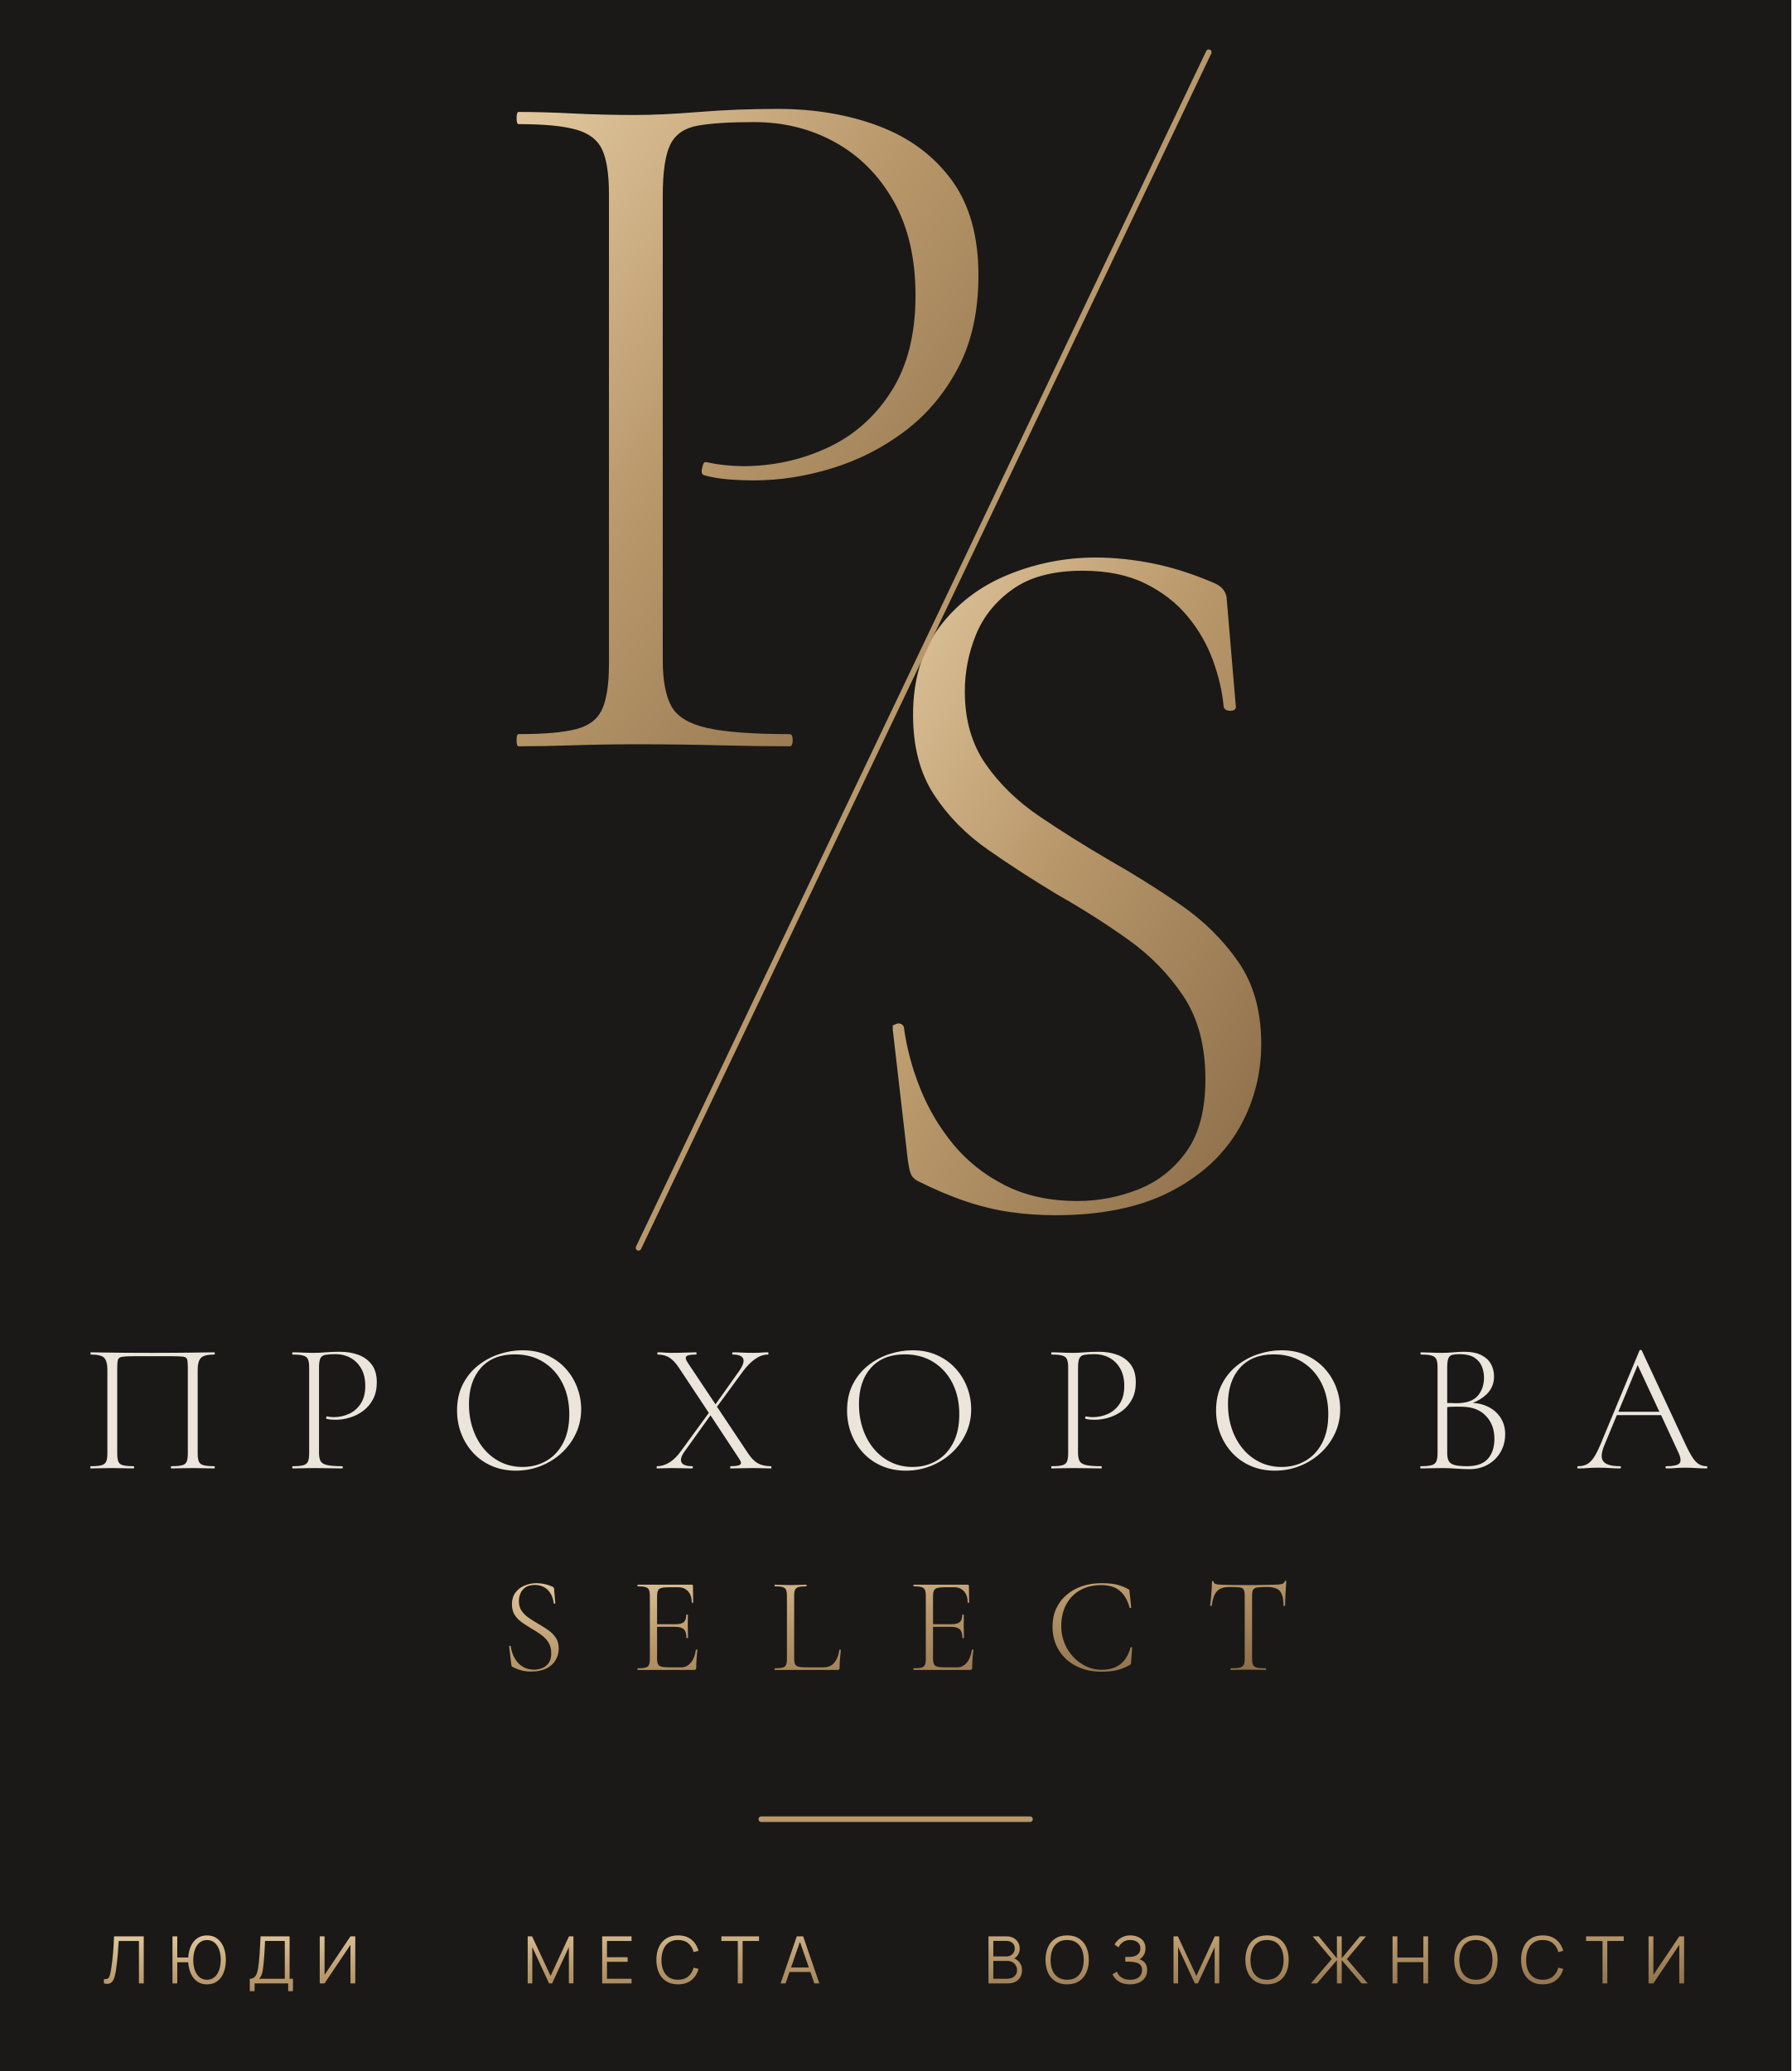
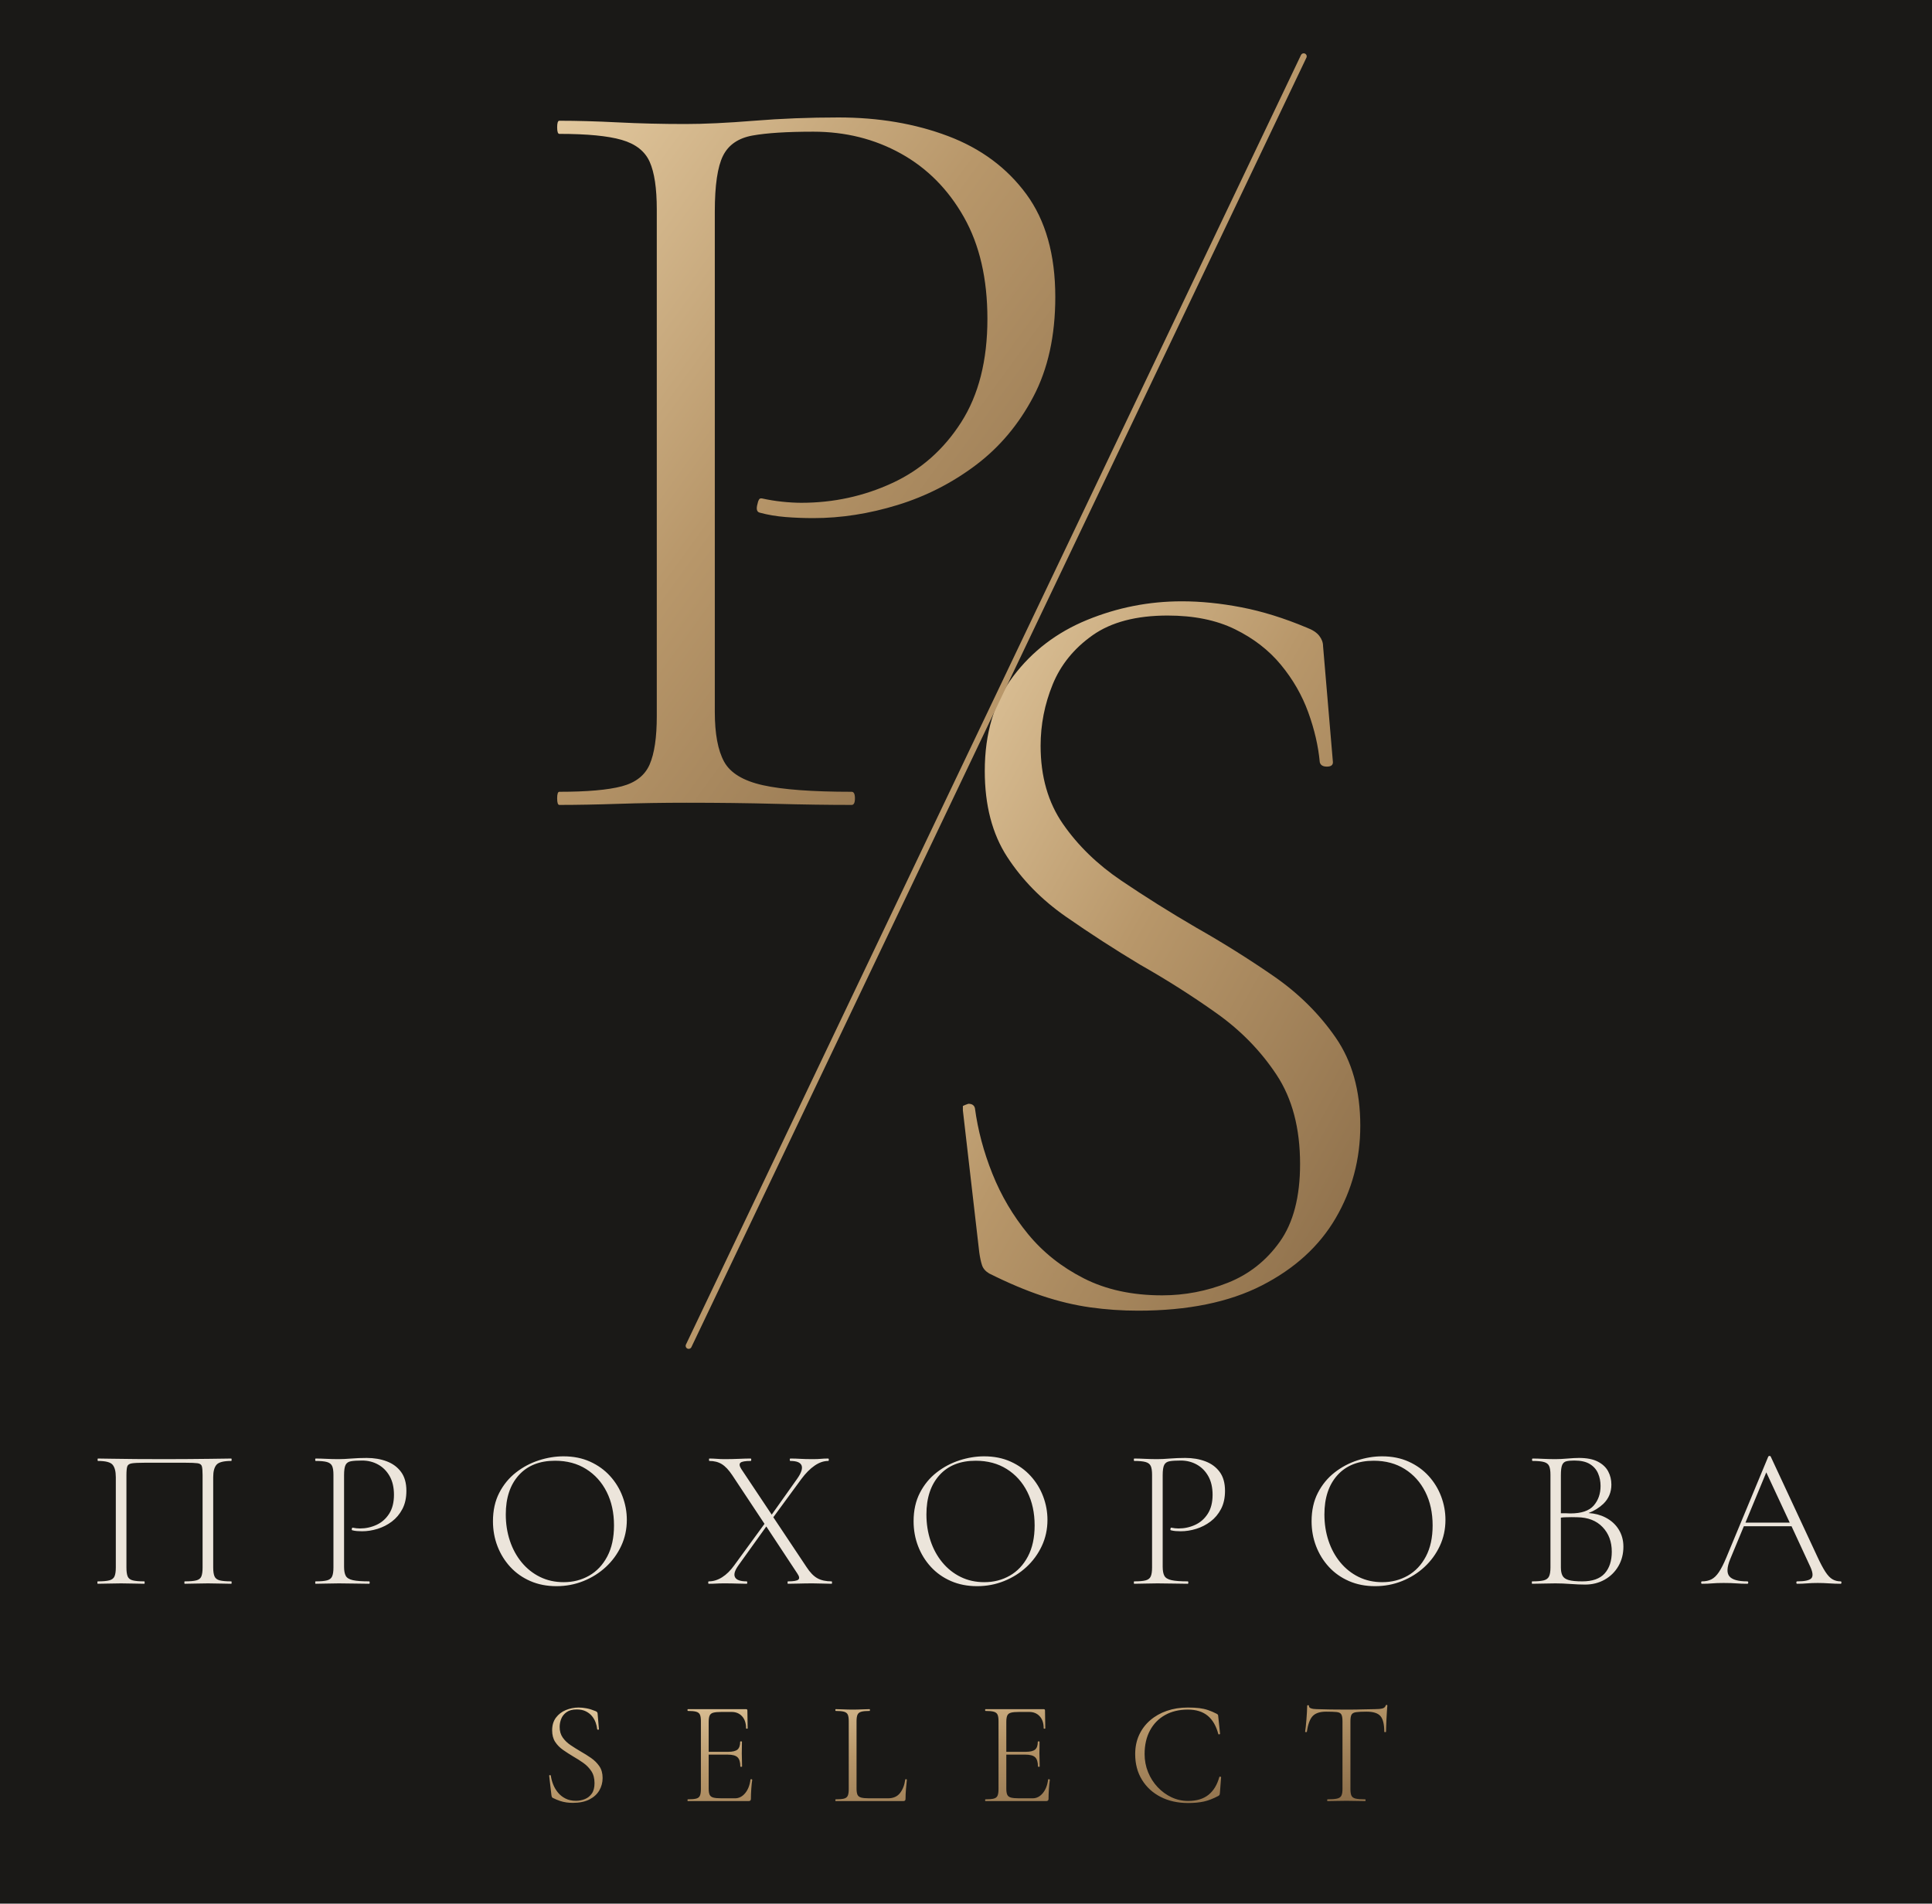
- <svg xmlns="http://www.w3.org/2000/svg" viewBox="0 0 480 555" width="480" height="555">
+ <svg xmlns="http://www.w3.org/2000/svg" viewBox="0 0 480 473" width="480" height="473">
  <defs>
    <linearGradient id="g" x1="0" y1="0" x2="1" y2="1">
      <stop offset="0" stop-color="#E2C89E" />
      <stop offset=".45" stop-color="#B8976A" />
      <stop offset="1" stop-color="#8A6C48" />
    </linearGradient>
  </defs>
  <style>.lg-ink{fill:#ECE5DB}.lg-br{fill:url(#g)}.lg-brs{stroke:#B8976A;stroke-width:1.5;stroke-linecap:round}</style>
-   <rect width="480" height="555" fill="#1A1917" />
+   <rect width="480" height="473" fill="#1A1917" />
  <g class="lg-br" transform="translate(127.0,200.0)">
    <path d="M50.592 -23.12Q50.592 -14.96 52.904 -10.744Q55.216 -6.528 62.56 -4.896Q69.904 -3.264 84.592 -3.264Q85.408 -3.264 85.408 -1.632Q85.408 0.0 84.592 0.0Q75.888 0.0 65.688 -0.272Q55.488 -0.544 43.52 -0.544Q34.816 -0.544 26.656 -0.272Q18.496 0.0 11.968 0.0Q11.424 0.0 11.424 -1.632Q11.424 -3.264 11.968 -3.264Q22.304 -3.264 27.472 -4.624Q32.64 -5.984 34.408 -10.064Q36.176 -14.144 36.176 -22.032V-147.968Q36.176 -155.856 34.408 -159.8Q32.64 -163.744 27.472 -165.24Q22.304 -166.736 11.968 -166.736Q11.424 -166.736 11.424 -168.368Q11.424 -170.0 11.968 -170.0Q18.496 -170.0 26.52 -169.592Q34.544 -169.184 43.248 -169.184Q50.32 -169.184 60.384 -170.0Q70.448 -170.816 81.328 -170.816Q96.288 -170.816 108.528 -166.192Q120.768 -161.568 127.976 -151.776Q135.184 -141.984 135.184 -126.208Q135.184 -111.792 129.744 -101.456Q124.304 -91.12 115.464 -84.456Q106.624 -77.792 96.016 -74.528Q85.408 -71.264 75.072 -71.264Q71.536 -71.264 68.136 -71.536Q64.736 -71.808 61.744 -72.624Q60.656 -72.896 61.2 -74.8Q61.472 -76.16 62.016 -76.16Q62.016 -76.16 62.288 -76.16Q64.736 -75.616 67.32 -75.344Q69.904 -75.072 72.08 -75.072Q84.048 -75.072 94.656 -79.968Q105.264 -84.864 111.792 -95.064Q118.32 -105.264 118.32 -120.768Q118.32 -135.728 112.472 -146.064Q106.624 -156.4 96.832 -161.84Q87.04 -167.28 75.072 -167.28Q65.28 -167.28 59.976 -166.328Q54.672 -165.376 52.632 -161.296Q50.592 -157.216 50.592 -147.424Z" />
  </g>
  <g class="lg-br" transform="translate(221.0,322.4)">
    <path d="M37.536 -137.088Q37.536 -125.664 43.112 -117.64Q48.688 -109.616 57.528 -103.632Q66.368 -97.648 76.16 -91.936Q86.224 -86.224 95.472 -79.832Q104.72 -73.44 110.84 -64.6Q116.96 -55.76 116.96 -42.704Q116.96 -30.192 110.84 -19.72Q104.72 -9.248 92.48 -2.992Q80.24 3.264 61.744 3.264Q55.76 3.264 49.912 2.448Q44.064 1.632 37.944 -0.408Q31.824 -2.448 24.752 -5.984Q23.392 -6.8 22.984 -8.024Q22.576 -9.248 22.304 -11.152L18.224 -46.512Q18.224 -47.056 18.224 -47.6Q18.768 -47.872 19.584 -48.144Q20.944 -48.144 21.216 -47.056Q22.304 -38.896 25.568 -30.736Q28.832 -22.576 34.408 -15.776Q39.984 -8.976 48.28 -4.76Q56.576 -0.544 67.728 -0.544Q76.16 -0.544 84.048 -3.672Q91.936 -6.8 96.968 -13.872Q102 -20.944 102 -33.184Q102 -46.512 96.152 -55.352Q90.304 -64.192 81.328 -70.584Q72.352 -76.976 62.288 -82.688Q52.768 -88.4 43.792 -94.656Q34.816 -100.912 29.24 -109.48Q23.664 -118.048 23.664 -130.832Q23.664 -144.976 30.736 -154.36Q37.808 -163.744 49.096 -168.368Q60.384 -172.992 72.624 -172.992Q79.696 -172.992 87.448 -171.496Q95.2 -170.0 103.632 -166.464Q105.808 -165.648 106.76 -164.424Q107.712 -163.2 107.712 -161.84L110.16 -133.008Q110.16 -131.92 108.664 -131.92Q107.168 -131.92 106.896 -133.008Q106.352 -138.992 104.04 -145.384Q101.728 -151.776 97.24 -157.216Q92.752 -162.656 85.816 -166.056Q78.88 -169.456 69.088 -169.456Q57.392 -169.456 50.456 -164.56Q43.52 -159.664 40.528 -152.32Q37.536 -144.976 37.536 -137.088Z" />
  </g>
  <line class="lg-brs" x1="171.1" y1="334.4" x2="323.9" y2="14.0" />
  <g class="lg-ink">
    <g transform="translate(22.50,393.52)">
      <path d="M34.951 -0.597Q35.051 -0.597 35.051 -0.299Q35.051 0.0 34.951 0.0Q33.756 0.0 32.263 -0.05Q30.769 -0.1 29.176 -0.1Q27.483 -0.1 26.039 -0.05Q24.595 0.0 23.4 0.0Q23.301 0.0 23.301 -0.299Q23.301 -0.597 23.4 -0.597Q25.342 -0.597 26.288 -0.846Q27.234 -1.095 27.533 -1.842Q27.832 -2.589 27.832 -4.033V-26.985Q27.832 -28.529 27.657 -29.176Q27.483 -29.823 26.587 -29.948Q25.691 -30.072 23.6 -30.072H13.393Q11.202 -30.072 10.256 -29.923Q9.31 -29.773 9.111 -29.126Q8.912 -28.479 8.912 -26.985V-4.033Q8.912 -2.589 9.211 -1.842Q9.51 -1.095 10.48 -0.846Q11.451 -0.597 13.343 -0.597Q13.443 -0.597 13.443 -0.299Q13.443 0.0 13.343 0.0Q12.148 0.0 10.729 -0.05Q9.31 -0.1 7.568 -0.1Q5.975 -0.1 4.481 -0.05Q2.987 0.0 1.792 0.0Q1.693 0.0 1.693 -0.299Q1.693 -0.597 1.792 -0.597Q3.684 -0.597 4.655 -0.846Q5.626 -1.095 5.95 -1.842Q6.273 -2.589 6.273 -4.033V-26.487Q6.273 -28.628 5.477 -29.574Q4.68 -30.52 1.842 -30.52Q1.743 -30.52 1.743 -30.819Q1.743 -31.118 1.842 -31.118Q2.689 -31.118 5.203 -31.068Q7.717 -31.018 11.252 -30.993Q14.787 -30.968 18.571 -30.968Q21.608 -30.968 24.396 -30.993Q27.184 -31.018 29.45 -31.043Q31.715 -31.068 33.184 -31.093Q34.653 -31.118 34.951 -31.118Q35.051 -31.118 35.051 -30.819Q35.051 -30.52 34.951 -30.52Q32.113 -30.52 31.292 -29.574Q30.47 -28.628 30.47 -26.487V-4.033Q30.47 -2.589 30.794 -1.842Q31.118 -1.095 32.089 -0.846Q33.059 -0.597 34.951 -0.597Z M62.982 -4.232Q62.982 -2.738 63.405 -1.967Q63.829 -1.195 65.173 -0.896Q66.517 -0.597 69.206 -0.597Q69.355 -0.597 69.355 -0.299Q69.355 0.0 69.206 0.0Q67.612 0.0 65.745 -0.05Q63.878 -0.1 61.688 -0.1Q60.094 -0.1 58.601 -0.05Q57.107 0.0 55.912 0.0Q55.813 0.0 55.813 -0.299Q55.813 -0.597 55.912 -0.597Q57.804 -0.597 58.75 -0.846Q59.696 -1.095 60.02 -1.842Q60.343 -2.589 60.343 -4.033V-27.085Q60.343 -28.529 60.02 -29.251Q59.696 -29.973 58.75 -30.246Q57.804 -30.52 55.912 -30.52Q55.813 -30.52 55.813 -30.819Q55.813 -31.118 55.912 -31.118Q57.107 -31.118 58.576 -31.043Q60.045 -30.968 61.638 -30.968Q62.932 -30.968 64.775 -31.118Q66.617 -31.267 68.608 -31.267Q71.347 -31.267 73.587 -30.421Q75.828 -29.574 77.147 -27.782Q78.466 -25.989 78.466 -23.102Q78.466 -20.463 77.471 -18.571Q76.475 -16.679 74.857 -15.459Q73.239 -14.239 71.297 -13.642Q69.355 -13.045 67.463 -13.045Q66.816 -13.045 66.193 -13.094Q65.571 -13.144 65.023 -13.293Q64.824 -13.343 64.924 -13.692Q64.974 -13.941 65.073 -13.941Q65.073 -13.941 65.123 -13.941Q65.571 -13.841 66.044 -13.791Q66.517 -13.742 66.915 -13.742Q69.106 -13.742 71.048 -14.638Q72.99 -15.534 74.185 -17.401Q75.379 -19.268 75.379 -22.106Q75.379 -24.844 74.309 -26.736Q73.239 -28.628 71.446 -29.624Q69.654 -30.62 67.463 -30.62Q65.671 -30.62 64.7 -30.446Q63.729 -30.271 63.356 -29.524Q62.982 -28.778 62.982 -26.985Z M115.758 0.597Q112.173 0.597 109.26 -0.672Q106.348 -1.942 104.282 -4.182Q102.215 -6.423 101.095 -9.335Q99.975 -12.248 99.975 -15.534Q99.975 -19.567 101.543 -22.604Q103.111 -25.641 105.7 -27.657Q108.289 -29.674 111.376 -30.67Q114.463 -31.665 117.5 -31.665Q121.185 -31.665 124.097 -30.346Q127.01 -29.027 129.051 -26.786Q131.092 -24.546 132.163 -21.708Q133.233 -18.87 133.233 -15.882Q133.233 -12.397 131.839 -9.41Q130.445 -6.423 128.031 -4.182Q125.616 -1.942 122.454 -0.672Q119.293 0.597 115.758 0.597ZM117.55 -0.398Q121.035 -0.398 123.873 -2.016Q126.711 -3.635 128.379 -6.796Q130.047 -9.958 130.047 -14.488Q130.047 -19.218 128.23 -22.828Q126.412 -26.438 123.126 -28.504Q119.84 -30.57 115.409 -30.57Q109.634 -30.57 106.398 -26.985Q103.161 -23.4 103.161 -17.227Q103.161 -13.742 104.182 -10.68Q105.203 -7.618 107.119 -5.302Q109.036 -2.987 111.675 -1.693Q114.314 -0.398 117.55 -0.398Z M173.263 0.0Q173.164 0.0 173.164 -0.299Q173.164 -0.597 173.263 -0.597Q175.304 -0.597 175.827 -1.021Q176.35 -1.444 175.603 -2.539L167.886 -14.239L160.965 -4.581Q159.571 -2.639 160.119 -1.618Q160.667 -0.597 163.007 -0.597Q163.156 -0.597 163.156 -0.299Q163.156 0.0 163.007 0.0Q161.712 0.0 160.542 -0.05Q159.372 -0.1 157.43 -0.1Q156.186 -0.1 155.439 -0.05Q154.692 0.0 153.597 0.0Q153.447 0.0 153.447 -0.299Q153.447 -0.597 153.597 -0.597Q155.29 -0.597 156.908 -1.618Q158.526 -2.639 159.92 -4.581L167.438 -14.887L159.422 -26.985Q158.128 -28.927 156.833 -29.724Q155.539 -30.52 153.746 -30.52Q153.647 -30.52 153.647 -30.819Q153.647 -31.118 153.746 -31.118Q154.642 -31.118 155.613 -31.043Q156.584 -30.968 157.43 -30.968Q159.422 -30.968 161.09 -31.043Q162.758 -31.118 164.003 -31.118Q164.152 -31.118 164.152 -30.819Q164.152 -30.52 164.003 -30.52Q161.961 -30.52 161.463 -30.072Q160.965 -29.624 161.662 -28.529L169.23 -17.177L175.553 -26.089Q177.097 -28.28 176.649 -29.4Q176.201 -30.52 173.861 -30.52Q173.711 -30.52 173.711 -30.819Q173.711 -31.118 173.861 -31.118Q175.155 -31.118 176.35 -31.043Q177.545 -30.968 179.437 -30.968Q180.682 -30.968 181.428 -31.043Q182.175 -31.118 183.271 -31.118Q183.42 -31.118 183.42 -30.819Q183.42 -30.52 183.271 -30.52Q181.578 -30.52 179.885 -29.35Q178.192 -28.18 176.599 -26.039L169.629 -16.53L177.893 -4.132Q179.188 -2.141 180.582 -1.369Q181.976 -0.597 184.117 -0.597Q184.217 -0.597 184.217 -0.299Q184.217 0.0 184.117 0.0Q183.121 0.0 181.926 -0.05Q180.731 -0.1 179.437 -0.1Q177.495 -0.1 176.026 -0.05Q174.558 0.0 173.263 0.0Z M220.263 0.597Q216.678 0.597 213.766 -0.672Q210.853 -1.942 208.787 -4.182Q206.721 -6.423 205.601 -9.335Q204.48 -12.248 204.48 -15.534Q204.48 -19.567 206.049 -22.604Q207.617 -25.641 210.206 -27.657Q212.795 -29.674 215.882 -30.67Q218.969 -31.665 222.006 -31.665Q225.69 -31.665 228.603 -30.346Q231.515 -29.027 233.557 -26.786Q235.598 -24.546 236.668 -21.708Q237.739 -18.87 237.739 -15.882Q237.739 -12.397 236.345 -9.41Q234.951 -6.423 232.536 -4.182Q230.121 -1.942 226.96 -0.672Q223.798 0.597 220.263 0.597ZM222.056 -0.398Q225.541 -0.398 228.379 -2.016Q231.217 -3.635 232.885 -6.796Q234.552 -9.958 234.552 -14.488Q234.552 -19.218 232.735 -22.828Q230.918 -26.438 227.632 -28.504Q224.346 -30.57 219.915 -30.57Q214.139 -30.57 210.903 -26.985Q207.667 -23.4 207.667 -17.227Q207.667 -13.742 208.687 -10.68Q209.708 -7.618 211.625 -5.302Q213.542 -2.987 216.181 -1.693Q218.819 -0.398 222.056 -0.398Z M266.367 -4.232Q266.367 -2.738 266.79 -1.967Q267.214 -1.195 268.558 -0.896Q269.902 -0.597 272.591 -0.597Q272.74 -0.597 272.74 -0.299Q272.74 0.0 272.591 0.0Q270.997 0.0 269.13 -0.05Q267.263 -0.1 265.073 -0.1Q263.479 -0.1 261.986 -0.05Q260.492 0.0 259.297 0.0Q259.198 0.0 259.198 -0.299Q259.198 -0.597 259.297 -0.597Q261.189 -0.597 262.135 -0.846Q263.081 -1.095 263.405 -1.842Q263.728 -2.589 263.728 -4.033V-27.085Q263.728 -28.529 263.405 -29.251Q263.081 -29.973 262.135 -30.246Q261.189 -30.52 259.297 -30.52Q259.198 -30.52 259.198 -30.819Q259.198 -31.118 259.297 -31.118Q260.492 -31.118 261.961 -31.043Q263.43 -30.968 265.023 -30.968Q266.317 -30.968 268.16 -31.118Q270.002 -31.267 271.993 -31.267Q274.732 -31.267 276.972 -30.421Q279.213 -29.574 280.532 -27.782Q281.851 -25.989 281.851 -23.102Q281.851 -20.463 280.856 -18.571Q279.86 -16.679 278.242 -15.459Q276.624 -14.239 274.682 -13.642Q272.74 -13.045 270.848 -13.045Q270.201 -13.045 269.579 -13.094Q268.956 -13.144 268.408 -13.293Q268.209 -13.343 268.309 -13.692Q268.359 -13.941 268.458 -13.941Q268.458 -13.941 268.508 -13.941Q268.956 -13.841 269.429 -13.791Q269.902 -13.742 270.3 -13.742Q272.491 -13.742 274.433 -14.638Q276.375 -15.534 277.57 -17.401Q278.764 -19.268 278.764 -22.106Q278.764 -24.844 277.694 -26.736Q276.624 -28.628 274.831 -29.624Q273.039 -30.62 270.848 -30.62Q269.056 -30.62 268.085 -30.446Q267.114 -30.271 266.741 -29.524Q266.367 -28.778 266.367 -26.985Z M319.143 0.597Q315.558 0.597 312.645 -0.672Q309.733 -1.942 307.667 -4.182Q305.6 -6.423 304.48 -9.335Q303.36 -12.248 303.36 -15.534Q303.36 -19.567 304.928 -22.604Q306.497 -25.641 309.085 -27.657Q311.674 -29.674 314.761 -30.67Q317.848 -31.665 320.885 -31.665Q324.57 -31.665 327.482 -30.346Q330.395 -29.027 332.436 -26.786Q334.478 -24.546 335.548 -21.708Q336.618 -18.87 336.618 -15.882Q336.618 -12.397 335.224 -9.41Q333.83 -6.423 331.416 -4.182Q329.001 -1.942 325.839 -0.672Q322.678 0.597 319.143 0.597ZM320.935 -0.398Q324.42 -0.398 327.258 -2.016Q330.096 -3.635 331.764 -6.796Q333.432 -9.958 333.432 -14.488Q333.432 -19.218 331.615 -22.828Q329.797 -26.438 326.511 -28.504Q323.225 -30.57 318.794 -30.57Q313.019 -30.57 309.783 -26.985Q306.546 -23.4 306.546 -17.227Q306.546 -13.742 307.567 -10.68Q308.588 -7.618 310.504 -5.302Q312.421 -2.987 315.06 -1.693Q317.699 -0.398 320.935 -0.398Z M372.167 -17.575Q374.507 -17.426 376.349 -16.48Q378.49 -15.385 379.66 -13.493Q380.83 -11.601 380.83 -9.211Q380.83 -6.522 379.586 -4.381Q378.341 -2.24 376.175 -1.021Q374.009 0.199 371.321 0.199Q369.678 0.199 367.686 0.05Q365.695 -0.1 363.952 -0.1Q362.359 -0.1 360.865 -0.05Q359.372 0.0 358.177 0.0Q358.077 0.0 358.077 -0.299Q358.077 -0.597 358.177 -0.597Q360.069 -0.597 361.04 -0.846Q362.01 -1.095 362.359 -1.842Q362.707 -2.589 362.707 -4.033V-27.085Q362.707 -28.529 362.384 -29.251Q362.06 -29.973 361.114 -30.246Q360.168 -30.52 358.276 -30.52Q358.127 -30.52 358.127 -30.819Q358.127 -31.118 358.276 -31.118Q359.421 -31.118 360.89 -31.043Q362.359 -30.968 363.952 -30.968Q365.247 -30.968 366.964 -31.118Q368.682 -31.267 369.777 -31.267Q372.715 -31.267 374.482 -30.346Q376.25 -29.425 377.046 -27.931Q377.843 -26.438 377.843 -24.645Q377.843 -21.807 375.852 -19.866Q374.258 -18.372 372.167 -17.575ZM370.624 -0.597Q374.408 -0.597 376.175 -2.564Q377.943 -4.531 377.943 -7.966Q377.943 -11.7 375.652 -14.09Q373.362 -16.48 369.379 -16.53Q367.985 -16.579 366.641 -16.53Q365.993 -16.53 365.296 -16.43V-4.033Q365.296 -2.788 365.695 -2.016Q366.093 -1.245 367.238 -0.921Q368.383 -0.597 370.624 -0.597ZM368.632 -30.62Q367.437 -30.62 366.691 -30.446Q365.944 -30.271 365.62 -29.524Q365.296 -28.778 365.296 -26.985V-17.525Q365.944 -17.525 366.442 -17.525Q367.487 -17.476 367.636 -17.476Q371.769 -17.476 373.462 -19.442Q375.155 -21.409 375.155 -24.297Q375.155 -25.989 374.532 -27.433Q373.91 -28.877 372.491 -29.748Q371.072 -30.62 368.632 -30.62Z M434.801 -0.597Q435.0 -0.597 435.0 -0.299Q435.0 0.0 434.801 0.0Q433.407 0.0 431.938 -0.1Q430.469 -0.199 429.125 -0.199Q427.582 -0.199 426.461 -0.1Q425.341 0.0 423.997 0.0Q423.798 0.0 423.798 -0.299Q423.798 -0.597 423.997 -0.597Q426.785 -0.597 427.507 -1.344Q428.229 -2.091 427.283 -4.182L422.603 -14.289H410.753L407.368 -6.124Q406.123 -3.087 407.168 -1.842Q408.214 -0.597 411.6 -0.597Q411.848 -0.597 411.848 -0.299Q411.848 0.0 411.6 0.0Q410.106 0.0 408.861 -0.1Q407.616 -0.199 405.725 -0.199Q403.982 -0.199 402.911 -0.1Q401.841 0.0 400.347 0.0Q400.148 0.0 400.148 -0.299Q400.148 -0.597 400.347 -0.597Q401.692 -0.597 402.687 -1.095Q403.683 -1.593 404.554 -2.888Q405.426 -4.182 406.422 -6.572L416.827 -31.616Q416.927 -31.765 417.151 -31.765Q417.375 -31.765 417.425 -31.616L428.976 -6.821Q430.121 -4.332 431.017 -2.962Q431.913 -1.593 432.809 -1.095Q433.706 -0.597 434.801 -0.597ZM422.155 -15.185 416.329 -27.682 411.151 -15.185Z" />
    </g>
  </g>
  <g class="lg-br">
    <g transform="translate(134.00,447.52)">
      <path d="M5.044 -18.422Q5.044 -16.887 5.793 -15.809Q6.543 -14.73 7.731 -13.926Q8.919 -13.122 10.234 -12.354Q11.587 -11.587 12.83 -10.728Q14.072 -9.869 14.895 -8.681Q15.717 -7.493 15.717 -5.739Q15.717 -4.057 14.895 -2.65Q14.072 -1.243 12.428 -0.402Q10.783 0.439 8.297 0.439Q7.493 0.439 6.707 0.329Q5.921 0.219 5.099 -0.055Q4.277 -0.329 3.326 -0.804Q3.143 -0.914 3.089 -1.078Q3.034 -1.243 2.997 -1.499L2.449 -6.25Q2.449 -6.323 2.449 -6.397Q2.522 -6.433 2.632 -6.47Q2.814 -6.47 2.851 -6.323Q2.997 -5.227 3.436 -4.13Q3.874 -3.034 4.624 -2.12Q5.373 -1.206 6.488 -0.64Q7.603 -0.073 9.101 -0.073Q10.234 -0.073 11.294 -0.493Q12.354 -0.914 13.031 -1.864Q13.707 -2.814 13.707 -4.459Q13.707 -6.25 12.921 -7.438Q12.135 -8.626 10.929 -9.485Q9.723 -10.344 8.37 -11.112Q7.091 -11.879 5.885 -12.72Q4.679 -13.561 3.929 -14.712Q3.18 -15.863 3.18 -17.581Q3.18 -19.482 4.13 -20.743Q5.081 -22.004 6.598 -22.626Q8.114 -23.247 9.759 -23.247Q10.71 -23.247 11.751 -23.046Q12.793 -22.845 13.926 -22.37Q14.219 -22.26 14.347 -22.096Q14.474 -21.931 14.474 -21.748L14.803 -17.874Q14.803 -17.728 14.602 -17.728Q14.401 -17.728 14.365 -17.874Q14.292 -18.678 13.981 -19.537Q13.67 -20.396 13.067 -21.127Q12.464 -21.858 11.532 -22.315Q10.6 -22.772 9.284 -22.772Q7.712 -22.772 6.78 -22.114Q5.848 -21.456 5.446 -20.469Q5.044 -19.482 5.044 -18.422Z M51.977 0.0H36.881Q36.808 0.0 36.808 -0.219Q36.808 -0.439 36.881 -0.439Q38.27 -0.439 38.964 -0.621Q39.659 -0.804 39.896 -1.352Q40.134 -1.901 40.134 -2.961V-19.884Q40.134 -20.944 39.896 -21.474Q39.659 -22.004 38.964 -22.205Q38.27 -22.406 36.881 -22.406Q36.808 -22.406 36.808 -22.626Q36.808 -22.845 36.881 -22.845H51.355Q51.684 -22.845 51.684 -22.516L51.757 -18.093Q51.757 -17.983 51.556 -17.983Q51.355 -17.983 51.355 -18.093Q51.355 -19.994 50.368 -21.072Q49.381 -22.15 47.773 -22.15H45.251Q43.899 -22.15 43.222 -21.968Q42.546 -21.785 42.309 -21.255Q42.071 -20.725 42.071 -19.665V-12.245H46.896Q48.577 -12.245 49.235 -12.811Q49.893 -13.378 49.893 -14.767Q49.893 -14.84 50.112 -14.84Q50.332 -14.84 50.332 -14.767Q50.332 -13.707 50.313 -13.122Q50.295 -12.537 50.295 -11.879Q50.295 -11.075 50.332 -10.289Q50.368 -9.503 50.368 -8.59Q50.368 -8.517 50.149 -8.517Q49.93 -8.517 49.93 -8.59Q49.93 -10.234 49.235 -10.892Q48.541 -11.55 46.786 -11.55H42.071V-3.107Q42.071 -2.083 42.309 -1.572Q42.546 -1.06 43.222 -0.877Q43.899 -0.694 45.251 -0.694H48.614Q50.076 -0.694 51.136 -1.974Q52.196 -3.253 52.452 -5.337Q52.452 -5.373 52.452 -5.373Q52.488 -5.446 52.671 -5.446Q52.89 -5.41 52.89 -5.3Q52.744 -4.35 52.653 -3.016Q52.561 -1.681 52.561 -0.548Q52.561 0.0 51.977 0.0Z M78.806 -19.848V-3.107Q78.806 -2.083 79.043 -1.572Q79.281 -1.06 79.957 -0.877Q80.633 -0.694 81.949 -0.694H86.628Q88.565 -0.694 89.588 -1.974Q90.612 -3.253 90.904 -5.337Q90.904 -5.373 90.904 -5.373Q90.941 -5.446 91.123 -5.446Q91.306 -5.41 91.306 -5.3Q91.197 -4.35 91.087 -3.016Q90.977 -1.681 90.977 -0.548Q90.977 0.0 90.429 0.0H73.615Q73.542 0.0 73.542 -0.219Q73.542 -0.439 73.615 -0.439Q75.004 -0.439 75.699 -0.621Q76.393 -0.804 76.631 -1.352Q76.868 -1.901 76.868 -2.961V-19.884Q76.868 -20.944 76.631 -21.474Q76.393 -22.004 75.699 -22.205Q75.004 -22.406 73.615 -22.406Q73.542 -22.406 73.542 -22.626Q73.542 -22.845 73.615 -22.845Q74.492 -22.845 75.571 -22.79Q76.649 -22.735 77.819 -22.735Q79.061 -22.735 80.14 -22.79Q81.218 -22.845 82.059 -22.845Q82.132 -22.845 82.132 -22.626Q82.132 -22.406 82.059 -22.406Q80.67 -22.406 79.975 -22.205Q79.281 -22.004 79.043 -21.456Q78.806 -20.908 78.806 -19.848Z M125.921 0.0H110.825Q110.752 0.0 110.752 -0.219Q110.752 -0.439 110.825 -0.439Q112.214 -0.439 112.908 -0.621Q113.603 -0.804 113.84 -1.352Q114.078 -1.901 114.078 -2.961V-19.884Q114.078 -20.944 113.84 -21.474Q113.603 -22.004 112.908 -22.205Q112.214 -22.406 110.825 -22.406Q110.752 -22.406 110.752 -22.626Q110.752 -22.845 110.825 -22.845H125.299Q125.628 -22.845 125.628 -22.516L125.701 -18.093Q125.701 -17.983 125.5 -17.983Q125.299 -17.983 125.299 -18.093Q125.299 -19.994 124.312 -21.072Q123.326 -22.15 121.717 -22.15H119.195Q117.843 -22.15 117.167 -21.968Q116.49 -21.785 116.253 -21.255Q116.015 -20.725 116.015 -19.665V-12.245H120.84Q122.521 -12.245 123.179 -12.811Q123.837 -13.378 123.837 -14.767Q123.837 -14.84 124.057 -14.84Q124.276 -14.84 124.276 -14.767Q124.276 -13.707 124.258 -13.122Q124.239 -12.537 124.239 -11.879Q124.239 -11.075 124.276 -10.289Q124.312 -9.503 124.312 -8.59Q124.312 -8.517 124.093 -8.517Q123.874 -8.517 123.874 -8.59Q123.874 -10.234 123.179 -10.892Q122.485 -11.55 120.73 -11.55H116.015V-3.107Q116.015 -2.083 116.253 -1.572Q116.49 -1.06 117.167 -0.877Q117.843 -0.694 119.195 -0.694H122.558Q124.02 -0.694 125.08 -1.974Q126.14 -3.253 126.396 -5.337Q126.396 -5.373 126.396 -5.373Q126.432 -5.446 126.615 -5.446Q126.834 -5.41 126.834 -5.3Q126.688 -4.35 126.597 -3.016Q126.506 -1.681 126.506 -0.548Q126.506 0.0 125.921 0.0Z M161.12 -23.247Q162.765 -23.247 163.953 -23.101Q165.141 -22.954 166.164 -22.607Q167.188 -22.26 168.321 -21.675Q168.54 -21.529 168.595 -21.438Q168.65 -21.346 168.686 -20.871L169.125 -16.704Q169.125 -16.631 168.942 -16.594Q168.796 -16.558 168.723 -16.594Q168.686 -16.631 168.686 -16.668Q167.882 -19.701 166.036 -21.218Q164.19 -22.735 161.12 -22.735Q157.867 -22.735 155.454 -21.383Q153.042 -20.03 151.708 -17.545Q150.374 -15.059 150.374 -11.697Q150.374 -9.321 151.233 -7.201Q152.092 -5.081 153.609 -3.472Q155.126 -1.864 157.063 -0.95Q159 -0.037 161.193 -0.037Q164.337 -0.037 166.237 -1.553Q168.138 -3.07 168.942 -5.994Q168.979 -6.104 169.18 -6.068Q169.381 -6.031 169.381 -5.958L169.088 -2.083Q169.052 -1.645 168.979 -1.535Q168.906 -1.426 168.686 -1.279Q166.749 -0.256 165.086 0.11Q163.423 0.475 161.157 0.475Q157.319 0.475 154.358 -1.042Q151.397 -2.559 149.716 -5.3Q148.034 -8.041 148.034 -11.66Q148.034 -14.292 149.003 -16.412Q149.972 -18.532 151.744 -20.067Q153.517 -21.602 155.893 -22.424Q158.269 -23.247 161.12 -23.247Z M195.479 -22.223Q193.176 -22.223 192.134 -21.127Q191.092 -20.03 190.69 -17.216Q190.69 -17.143 190.471 -17.143Q190.252 -17.143 190.252 -17.216Q190.325 -17.654 190.416 -18.495Q190.508 -19.336 190.581 -20.304Q190.654 -21.273 190.709 -22.169Q190.763 -23.064 190.763 -23.649Q190.763 -23.832 190.983 -23.832Q191.202 -23.832 191.202 -23.649Q191.202 -23.283 191.549 -23.119Q191.897 -22.954 192.353 -22.9Q192.81 -22.845 193.139 -22.845Q196.283 -22.735 200.486 -22.735Q203.081 -22.735 204.598 -22.79Q206.115 -22.845 207.541 -22.845Q208.747 -22.845 209.423 -23.009Q210.099 -23.174 210.282 -23.759Q210.319 -23.905 210.501 -23.905Q210.684 -23.905 210.684 -23.759Q210.648 -23.21 210.574 -22.297Q210.501 -21.383 210.465 -20.378Q210.428 -19.372 210.392 -18.513Q210.355 -17.654 210.355 -17.216Q210.355 -17.143 210.136 -17.143Q209.917 -17.143 209.917 -17.216Q209.917 -20.03 208.966 -21.127Q208.016 -22.223 205.494 -22.223Q203.776 -22.223 202.917 -22.096Q202.058 -21.968 201.784 -21.474Q201.51 -20.981 201.51 -19.811V-2.961Q201.51 -1.901 201.766 -1.352Q202.021 -0.804 202.807 -0.621Q203.593 -0.439 205.201 -0.439Q205.274 -0.439 205.274 -0.219Q205.274 0.0 205.201 0.0Q204.251 0.0 203.063 -0.037Q201.875 -0.073 200.486 -0.073Q199.17 -0.073 197.982 -0.037Q196.794 0.0 195.808 0.0Q195.734 0.0 195.734 -0.219Q195.734 -0.439 195.808 -0.439Q197.379 -0.439 198.183 -0.621Q198.988 -0.804 199.262 -1.352Q199.536 -1.901 199.536 -2.961V-19.884Q199.536 -21.054 199.243 -21.547Q198.951 -22.041 198.074 -22.132Q197.197 -22.223 195.479 -22.223Z" />
    </g>
  </g>
-   <line class="lg-brs" x1="204" y1="487.518" x2="276" y2="487.518" />
-   <g class="lg-br">
-     <g transform="translate(27.50,531.52)">
-       <path d="M0.35 0.0V-1.146Q0.831 -1.102 1.146 -1.186Q1.461 -1.269 1.658 -1.566Q1.855 -1.864 2.004 -2.454Q2.152 -3.045 2.301 -3.999Q2.467 -5.031 2.585 -6.055Q2.704 -7.078 2.795 -8.133Q2.887 -9.187 2.949 -10.298Q3.01 -11.409 3.062 -12.599H11.016V0.0H9.729V-11.366H4.305Q4.244 -10.464 4.187 -9.519Q4.13 -8.575 4.047 -7.586Q3.964 -6.597 3.845 -5.552Q3.727 -4.506 3.552 -3.395Q3.412 -2.555 3.224 -1.837Q3.036 -1.12 2.699 -0.63Q2.362 -0.14 1.798 0.044Q1.234 0.227 0.35 0.0Z M18.715 0.0V-12.599H20.001V-6.938H22.933Q22.994 -7.927 23.239 -8.828Q23.554 -10.009 24.184 -10.915Q24.814 -11.821 25.763 -12.337Q26.712 -12.853 27.964 -12.853Q29.223 -12.853 30.173 -12.337Q31.122 -11.821 31.752 -10.915Q32.382 -10.009 32.701 -8.828Q33.021 -7.647 33.021 -6.3Q33.021 -4.917 32.701 -3.723Q32.382 -2.529 31.752 -1.632Q31.122 -0.735 30.173 -0.236Q29.223 0.262 27.964 0.262Q26.712 0.262 25.763 -0.254Q24.814 -0.77 24.184 -1.676Q23.554 -2.581 23.239 -3.771Q22.994 -4.672 22.933 -5.661H20.001V0.0ZM27.964 -0.971Q28.891 -0.971 29.578 -1.391Q30.265 -1.811 30.724 -2.546Q31.183 -3.281 31.415 -4.248Q31.647 -5.215 31.656 -6.3Q31.665 -7.385 31.433 -8.347Q31.201 -9.31 30.741 -10.044Q30.282 -10.779 29.587 -11.195Q28.891 -11.611 27.964 -11.611Q27.045 -11.611 26.358 -11.195Q25.671 -10.779 25.212 -10.044Q24.752 -9.31 24.521 -8.347Q24.289 -7.385 24.28 -6.3Q24.271 -5.215 24.499 -4.248Q24.726 -3.281 25.19 -2.546Q25.654 -1.811 26.349 -1.391Q27.045 -0.971 27.964 -0.971Z M39.434 2.1V-1.234Q40.169 -1.234 40.615 -1.606Q41.062 -1.977 41.298 -2.599Q41.534 -3.22 41.657 -3.994Q41.779 -4.768 41.867 -5.565Q41.989 -6.728 42.063 -7.813Q42.138 -8.898 42.195 -10.062Q42.252 -11.226 42.33 -12.608L50.1 -12.599V-1.234H51.001V2.1H49.724V0.0H40.72V2.1ZM41.893 -1.234H48.814V-11.366L43.529 -11.374Q43.476 -10.307 43.424 -9.31Q43.371 -8.312 43.301 -7.297Q43.231 -6.282 43.118 -5.18Q43.021 -4.174 42.89 -3.421Q42.759 -2.669 42.527 -2.135Q42.295 -1.601 41.893 -1.234Z M67.704 0.0H66.409V-10.333L59.471 0.0H58.176V-12.599H59.471V-2.275L66.409 -12.599H67.704Z M113.901 0.0V-12.599H115.083L120.035 -2.004L124.961 -12.599H126.16V-0.009H124.935V-9.729L120.446 0.0H119.615L115.135 -9.729V0.0Z M133.859 0.0V-12.599H141.734V-11.366H135.145V-7.008H140.684V-5.775H135.145V-1.234H141.734V0.0Z M154.184 0.262Q152.303 0.262 151.008 -0.573Q149.713 -1.409 149.048 -2.887Q148.383 -4.366 148.383 -6.3Q148.383 -8.233 149.048 -9.712Q149.713 -11.191 151.008 -12.026Q152.303 -12.862 154.184 -12.862Q156.38 -12.862 157.772 -11.738Q159.163 -10.613 159.679 -8.723L158.367 -8.382Q157.964 -9.878 156.923 -10.753Q155.882 -11.628 154.184 -11.628Q152.706 -11.628 151.726 -10.954Q150.746 -10.281 150.251 -9.078Q149.757 -7.875 149.74 -6.3Q149.731 -4.725 150.225 -3.526Q150.72 -2.327 151.713 -1.649Q152.706 -0.971 154.184 -0.971Q155.882 -0.971 156.923 -1.851Q157.964 -2.73 158.367 -4.217L159.679 -3.876Q159.163 -1.986 157.772 -0.862Q156.38 0.262 154.184 0.262Z M170.205 0.0V-11.366H165.804V-12.599H175.892V-11.366H171.491V0.0Z M181.667 0.0 186.006 -12.599H187.713L192.052 0.0H190.714L189.655 -3.054H184.055L183.005 0.0ZM189.235 -4.261 186.846 -11.147 184.475 -4.261Z M237.375 0.0V-12.599H242.24Q243.298 -12.599 244.086 -12.162Q244.873 -11.724 245.311 -10.985Q245.748 -10.246 245.748 -9.353Q245.748 -8.338 245.206 -7.551Q244.83 -7 244.278 -6.685Q245.127 -6.326 245.661 -5.652Q246.361 -4.777 246.361 -3.535Q246.361 -2.441 245.897 -1.649Q245.433 -0.857 244.593 -0.429Q243.753 0.0 242.642 0.0ZM238.67 -1.234H242.327Q243.097 -1.234 243.71 -1.509Q244.322 -1.785 244.676 -2.292Q245.031 -2.8 245.031 -3.517Q245.031 -4.217 244.707 -4.777Q244.383 -5.337 243.828 -5.674Q243.272 -6.011 242.563 -6.011H238.67ZM238.67 -7.227H242.231Q242.835 -7.227 243.333 -7.503Q243.832 -7.778 244.125 -8.26Q244.418 -8.741 244.418 -9.371Q244.418 -10.263 243.801 -10.823Q243.185 -11.383 242.231 -11.383H238.67Z M258.453 0.262Q256.571 0.262 255.276 -0.573Q253.982 -1.409 253.317 -2.887Q252.652 -4.366 252.652 -6.3Q252.652 -8.233 253.317 -9.712Q253.982 -11.191 255.276 -12.026Q256.571 -12.862 258.453 -12.862Q260.342 -12.862 261.633 -12.026Q262.924 -11.191 263.593 -9.712Q264.262 -8.233 264.262 -6.3Q264.262 -4.366 263.593 -2.887Q262.924 -1.409 261.633 -0.573Q260.342 0.262 258.453 0.262ZM258.453 -0.971Q259.931 -0.971 260.92 -1.645Q261.909 -2.319 262.403 -3.522Q262.897 -4.725 262.897 -6.3Q262.897 -7.875 262.403 -9.073Q261.909 -10.272 260.92 -10.946Q259.931 -11.619 258.453 -11.628Q256.974 -11.628 255.994 -10.954Q255.014 -10.281 254.52 -9.078Q254.025 -7.875 254.017 -6.3Q254.008 -4.725 254.502 -3.53Q254.997 -2.336 255.985 -1.658Q256.974 -0.98 258.453 -0.971Z M275.295 0.262Q274.009 0.262 273.069 -0.114Q272.128 -0.49 271.524 -1.107Q270.921 -1.724 270.623 -2.441L271.796 -3.124Q272.006 -2.529 272.461 -2.039Q272.916 -1.549 273.633 -1.26Q274.35 -0.971 275.339 -0.971Q276.363 -0.971 277.076 -1.295Q277.789 -1.619 278.157 -2.205Q278.524 -2.791 278.524 -3.57Q278.524 -4.427 278.113 -4.9Q277.702 -5.372 277.01 -5.569Q276.319 -5.766 275.47 -5.792Q274.832 -5.818 274.56 -5.827Q274.289 -5.836 274.202 -5.836H274.035V-7.078H274.359Q274.622 -7.078 274.919 -7.083Q275.217 -7.087 275.392 -7.096Q276.643 -7.157 277.36 -7.752Q278.078 -8.347 278.078 -9.362Q278.078 -10.438 277.321 -11.033Q276.564 -11.628 275.365 -11.628Q274.237 -11.628 273.462 -11.09Q272.688 -10.552 272.198 -9.651L271.148 -10.429Q271.743 -11.497 272.828 -12.179Q273.913 -12.862 275.4 -12.862Q276.197 -12.862 276.927 -12.643Q277.658 -12.424 278.222 -11.996Q278.786 -11.567 279.115 -10.915Q279.443 -10.263 279.443 -9.388Q279.443 -8.365 278.992 -7.603Q278.542 -6.842 277.833 -6.457Q278.795 -6.168 279.342 -5.442Q279.889 -4.716 279.889 -3.544Q279.889 -2.389 279.32 -1.531Q278.751 -0.674 277.715 -0.206Q276.678 0.262 275.295 0.262Z M286.95 0.0V-12.599H288.131L293.083 -2.004L298.009 -12.599H299.208V-0.009H297.983V-9.729L293.494 0.0H292.663L288.183 -9.729V0.0Z M312.008 0.262Q310.127 0.262 308.832 -0.573Q307.537 -1.409 306.873 -2.887Q306.208 -4.366 306.208 -6.3Q306.208 -8.233 306.873 -9.712Q307.537 -11.191 308.832 -12.026Q310.127 -12.862 312.008 -12.862Q313.898 -12.862 315.189 -12.026Q316.479 -11.191 317.149 -9.712Q317.818 -8.233 317.818 -6.3Q317.818 -4.366 317.149 -2.887Q316.479 -1.409 315.189 -0.573Q313.898 0.262 312.008 0.262ZM312.008 -0.971Q313.487 -0.971 314.476 -1.645Q315.465 -2.319 315.959 -3.522Q316.453 -4.725 316.453 -6.3Q316.453 -7.875 315.959 -9.073Q315.465 -10.272 314.476 -10.946Q313.487 -11.619 312.008 -11.628Q310.53 -11.628 309.55 -10.954Q308.57 -10.281 308.076 -9.078Q307.581 -7.875 307.572 -6.3Q307.564 -4.725 308.058 -3.53Q308.552 -2.336 309.541 -1.658Q310.53 -0.98 312.008 -0.971Z M323.768 0.0 329.35 -6.518 324.249 -12.599H325.868L330.741 -6.711V-12.599H332.027V-6.711L336.901 -12.599H338.52L333.419 -6.518L339.001 0.0H337.356L332.027 -6.238V0.0H330.741V-6.238L325.422 0.0Z M345.65 0.0V-12.599H346.937V-6.921H353.901V-12.599H355.179V0.0H353.901V-5.687H346.937V0.0Z M367.979 0.262Q366.098 0.262 364.803 -0.573Q363.508 -1.409 362.843 -2.887Q362.178 -4.366 362.178 -6.3Q362.178 -8.233 362.843 -9.712Q363.508 -11.191 364.803 -12.026Q366.098 -12.862 367.979 -12.862Q369.869 -12.862 371.16 -12.026Q372.45 -11.191 373.12 -9.712Q373.789 -8.233 373.789 -6.3Q373.789 -4.366 373.12 -2.887Q372.45 -1.409 371.16 -0.573Q369.869 0.262 367.979 0.262ZM367.979 -0.971Q369.458 -0.971 370.447 -1.645Q371.435 -2.319 371.93 -3.522Q372.424 -4.725 372.424 -6.3Q372.424 -7.875 371.93 -9.073Q371.435 -10.272 370.447 -10.946Q369.458 -11.619 367.979 -11.628Q366.501 -11.628 365.521 -10.954Q364.541 -10.281 364.046 -9.078Q363.552 -7.875 363.543 -6.3Q363.535 -4.725 364.029 -3.53Q364.523 -2.336 365.512 -1.658Q366.501 -0.98 367.979 -0.971Z M385.89 0.262Q384.008 0.262 382.713 -0.573Q381.419 -1.409 380.754 -2.887Q380.089 -4.366 380.089 -6.3Q380.089 -8.233 380.754 -9.712Q381.419 -11.191 382.713 -12.026Q384.008 -12.862 385.89 -12.862Q388.086 -12.862 389.477 -11.738Q390.868 -10.613 391.384 -8.723L390.072 -8.382Q389.669 -9.878 388.628 -10.753Q387.587 -11.628 385.89 -11.628Q384.411 -11.628 383.431 -10.954Q382.451 -10.281 381.957 -9.078Q381.462 -7.875 381.445 -6.3Q381.436 -4.725 381.93 -3.526Q382.425 -2.327 383.418 -1.649Q384.411 -0.971 385.89 -0.971Q387.587 -0.971 388.628 -1.851Q389.669 -2.73 390.072 -4.217L391.384 -3.876Q390.868 -1.986 389.477 -0.862Q388.086 0.262 385.89 0.262Z M401.91 0.0V-11.366H397.509V-12.599H407.597V-11.366H403.196V0.0Z M423.775 0.0H422.48V-10.333L415.542 0.0H414.247V-12.599H415.542V-2.275L422.48 -12.599H423.775Z" />
-     </g>
-   </g>
</svg>
